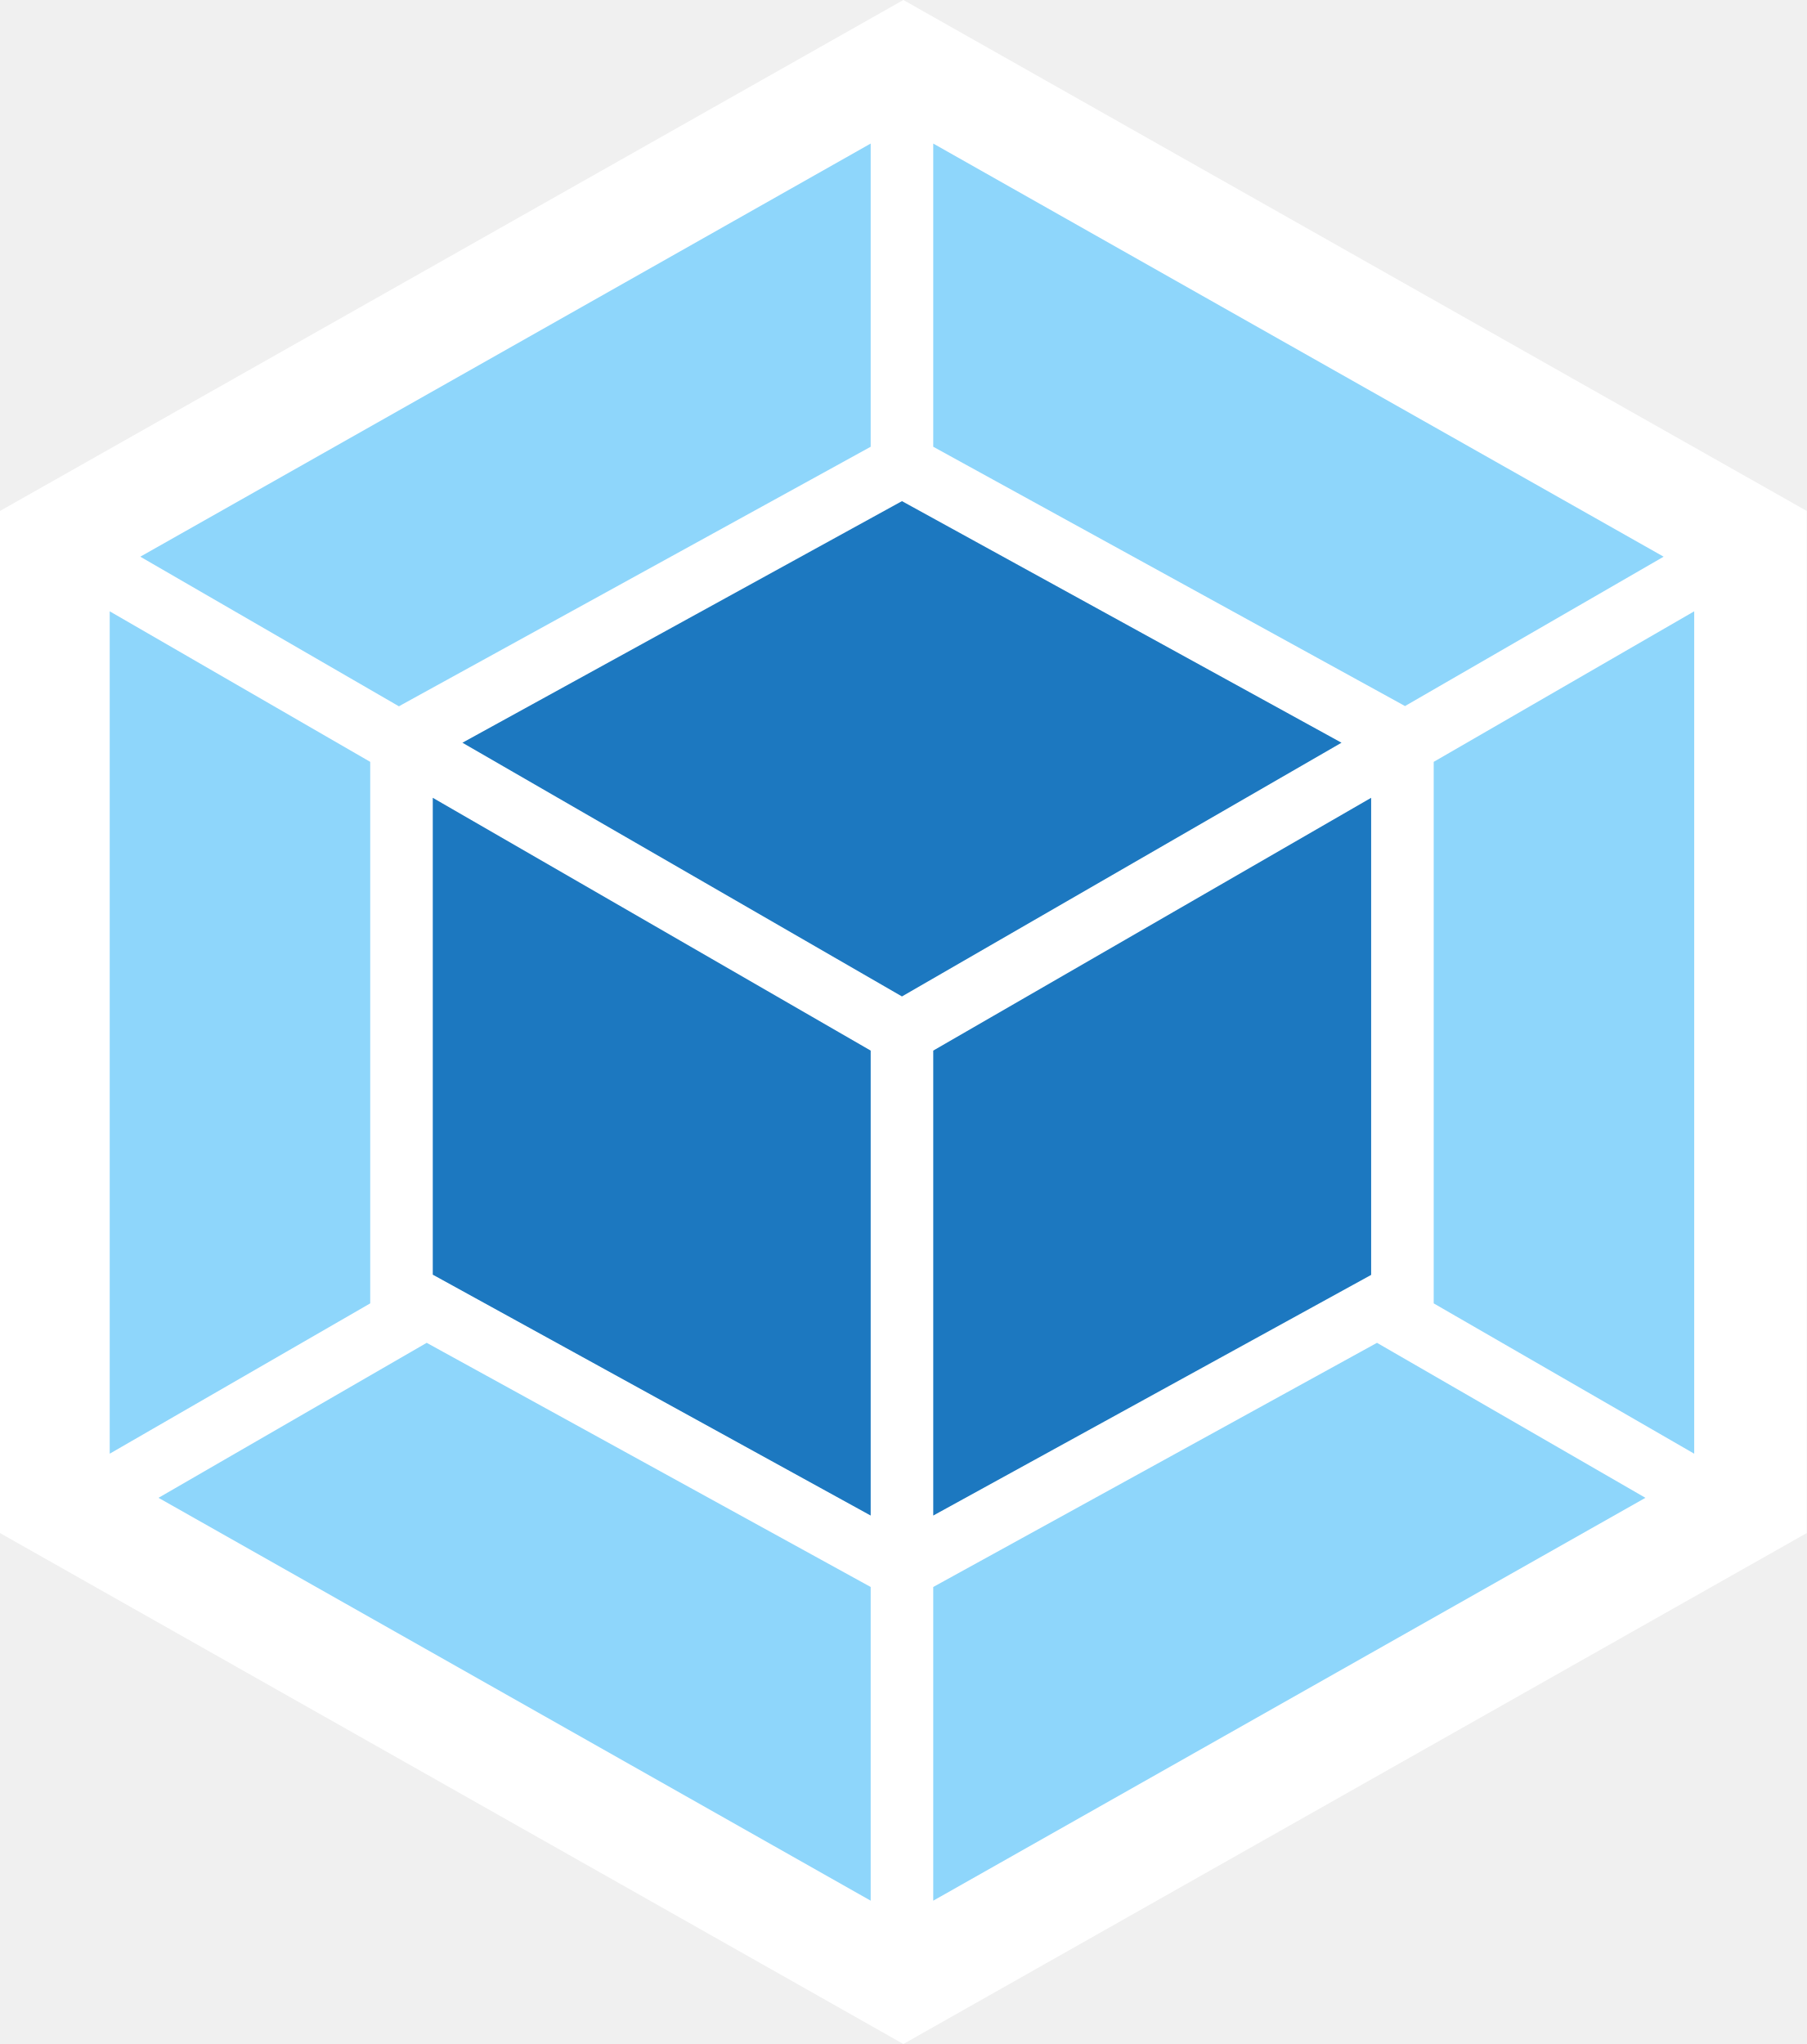
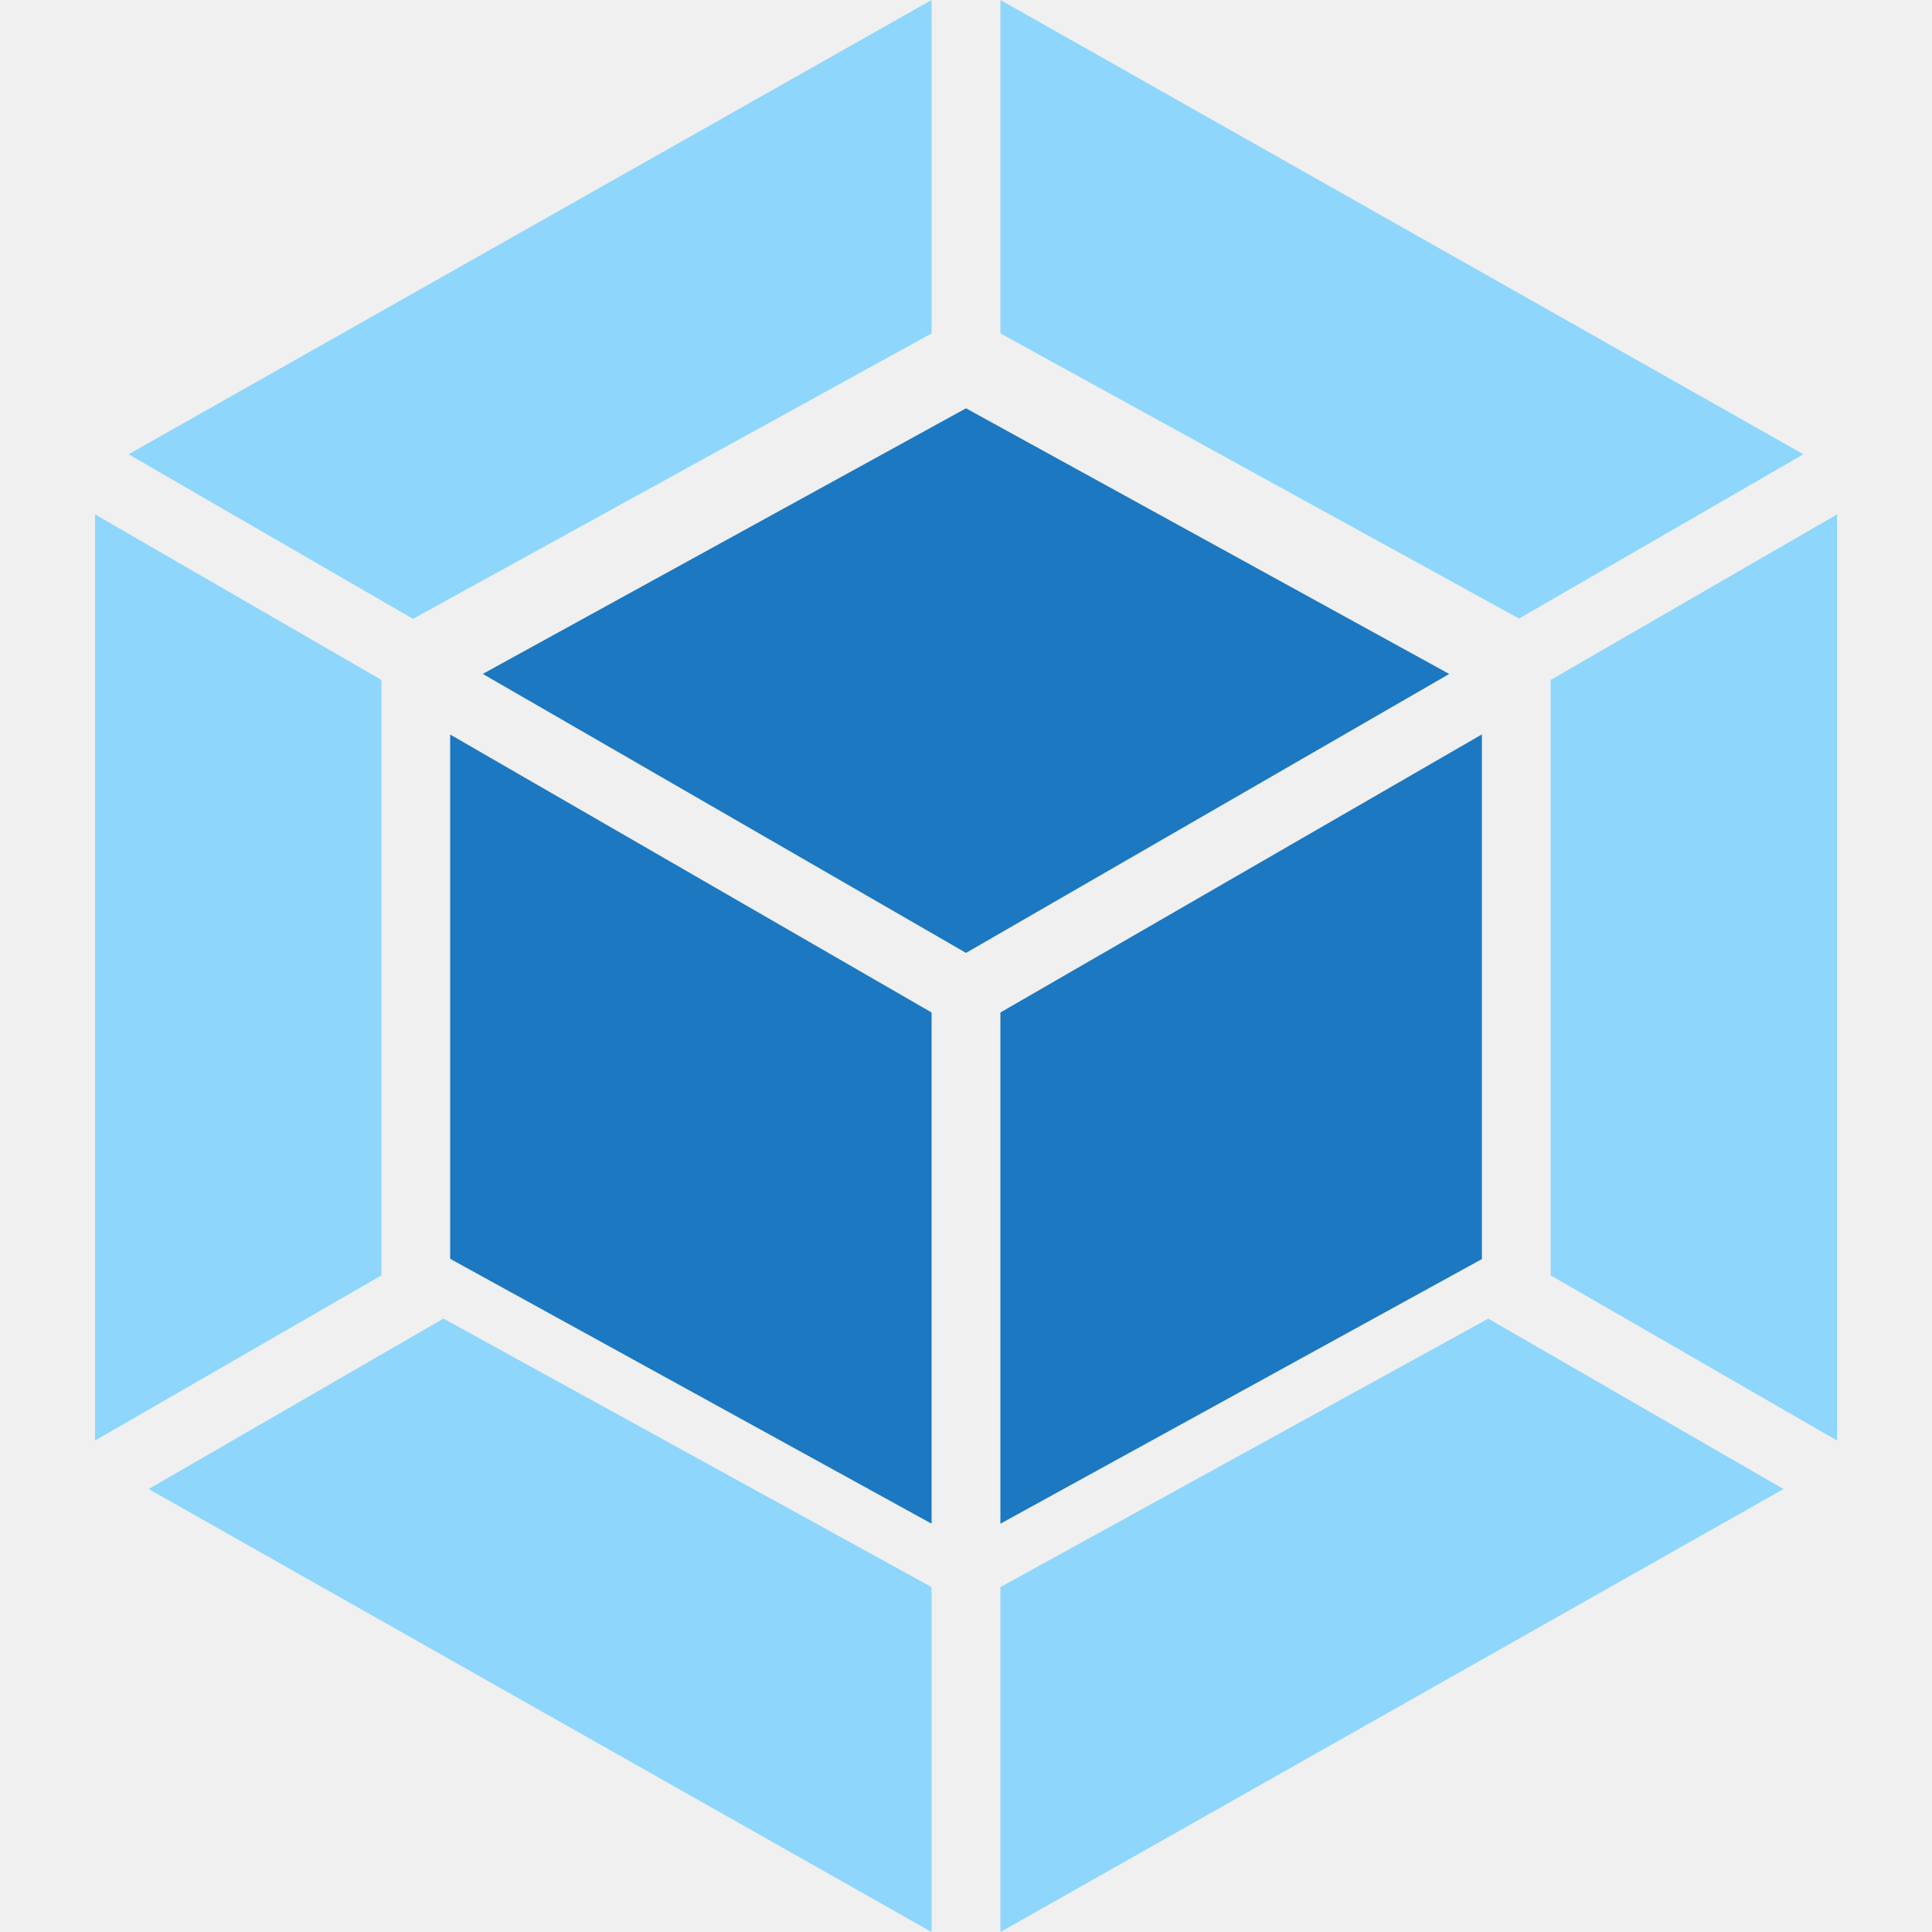
- <svg xmlns="http://www.w3.org/2000/svg" viewBox="0 0 774 875.7">
-   <path fill="#FFF" d="M387 0l387 218.9v437.9L387 875.7 0 656.8V218.9z" />
-   <path fill="#8ed6fb" d="M704.9 641.7L399.8 814.3V679.9l190.1-104.6 115 66.4zm20.9-18.9V261.9l-111.6 64.5v232l111.6 64.4zM67.9 641.7L373 814.3V679.9L182.8 575.3 67.9 641.7zM47 622.8V261.9l111.6 64.5v232L47 622.8zm13.1-384.3L373 61.5v129.9L172.5 301.7l-1.6.9-110.8-64.1zm652.6 0l-312.9-177v129.9l200.5 110.2 1.6.9 110.8-64z" />
-   <path fill="#1c78c0" d="M373 649.3L185.4 546.1V341.8L373 450.1v199.2zm26.8 0l187.6-103.1V341.8L399.8 450.1v199.2zm-13.4-207zM198.1 318.2l188.3-103.5 188.3 103.5-188.3 108.7-188.3-108.7z" />
+ <svg xmlns="http://www.w3.org/2000/svg" viewBox="0 0 32 32" width="64" height="64">
+   <path d="M29.54 24.663L16.57 32v-5.713l8.08-4.446zm.888-.803V8.52l-4.744 2.742v9.862zm-27.966.803L15.43 32v-5.713L7.345 21.84zm-.888-.803V8.52l4.744 2.742v9.862zM2.13 7.524L15.43 0v5.522L6.84 10.25zm27.74 0L16.57 0v5.522l8.59 4.723z" fill="#8ed6fb" />
+   <path d="M15.43 25.237L7.456 20.85v-8.684l7.974 4.604zm1.14 0l7.975-4.383v-8.69L16.57 16.77zm-.57-8.8zm-8.004-5.275L16 6.763l8.004 4.4L16 15.783z" fill="#1c78c0" />
</svg>
